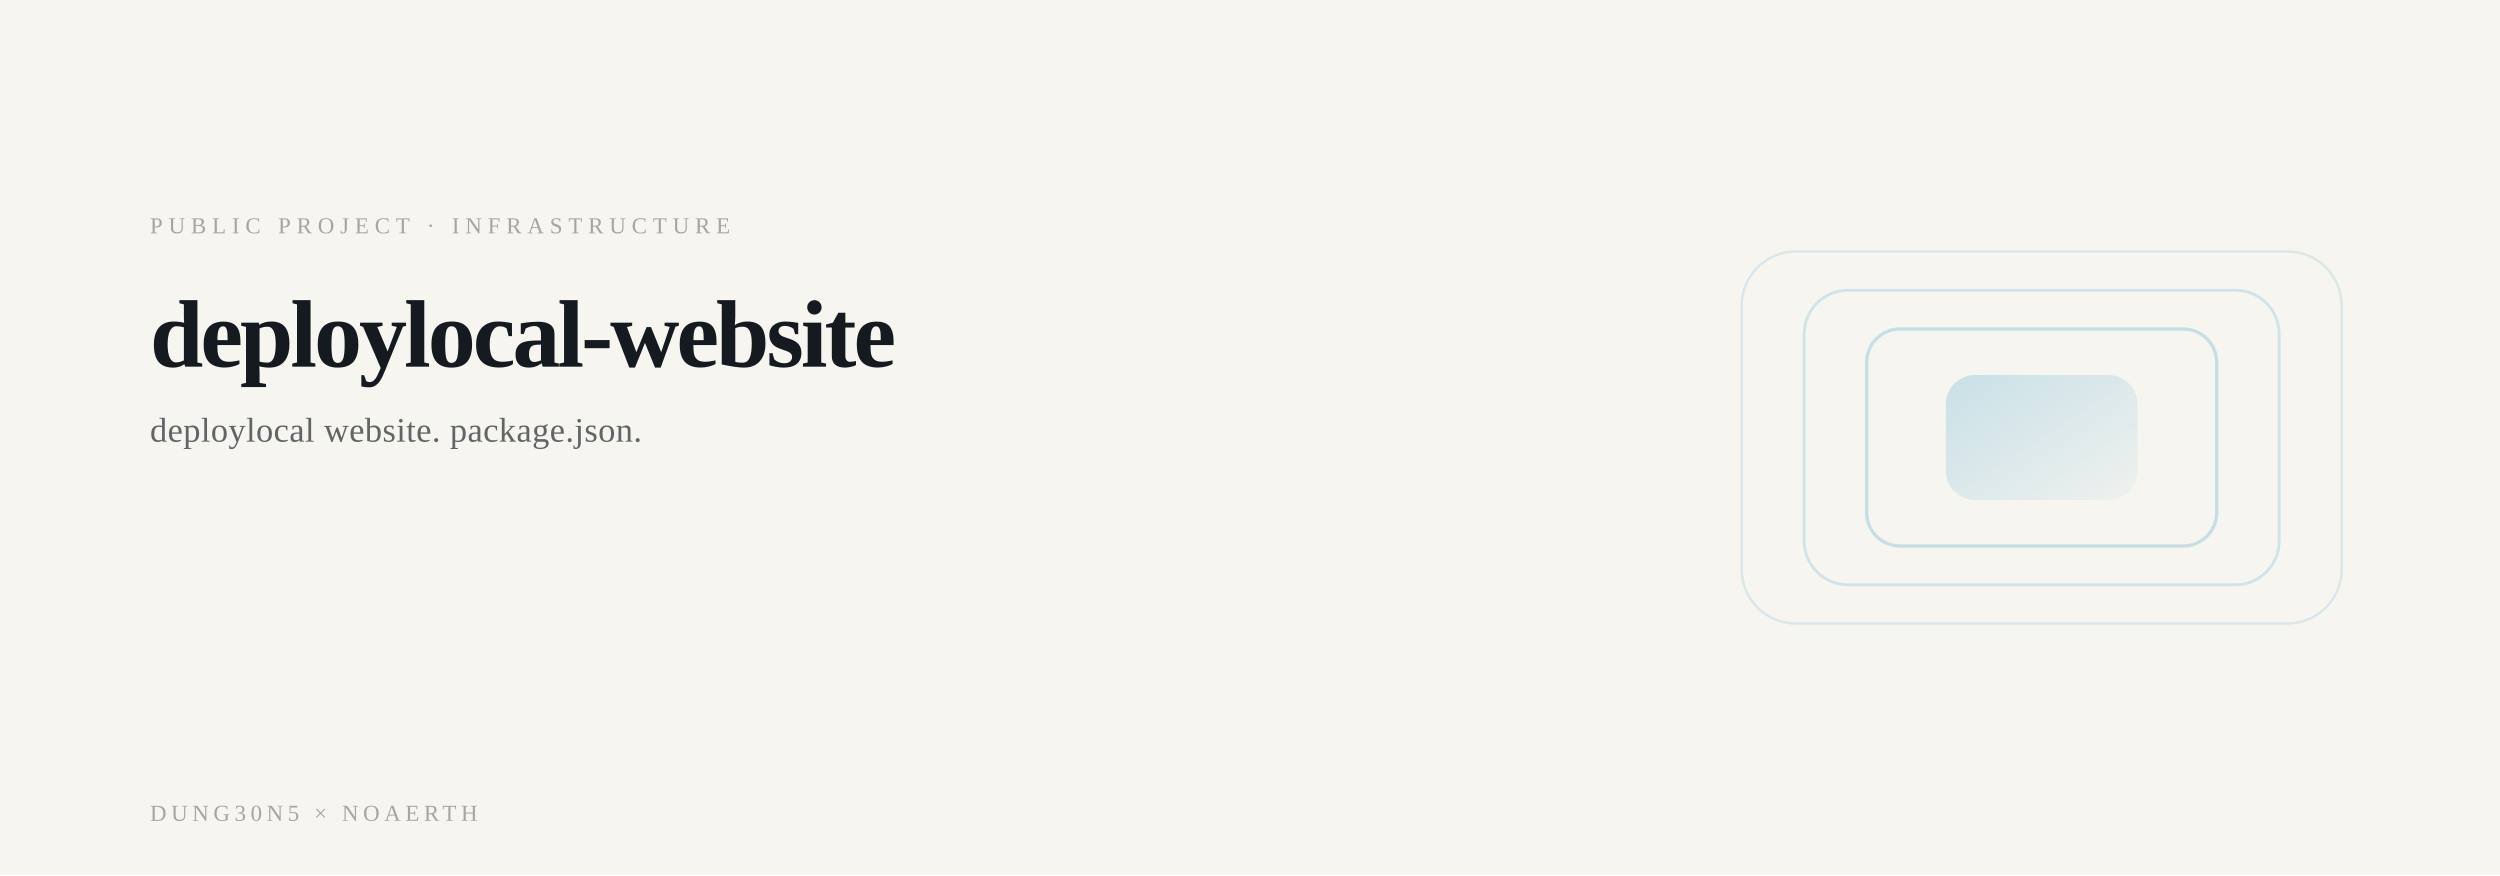
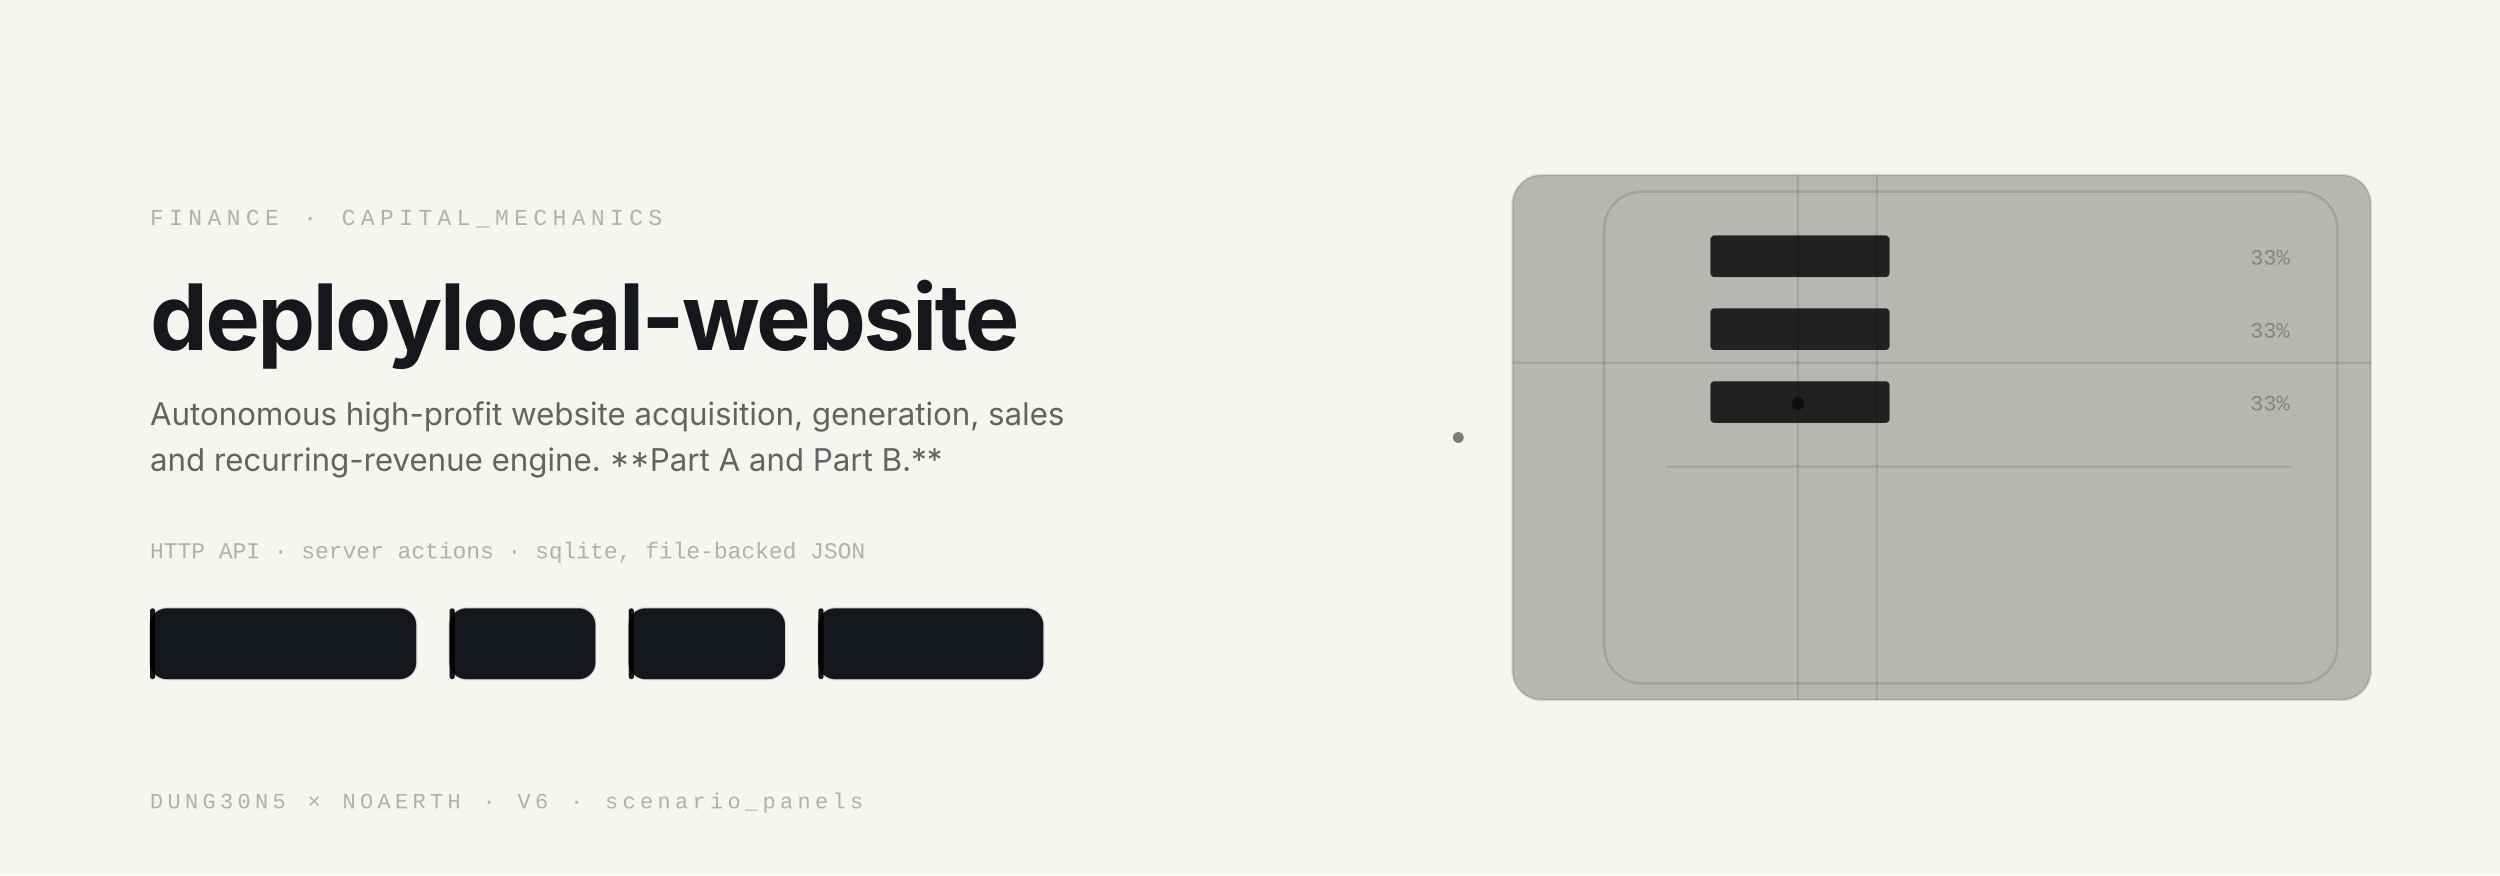
- <svg xmlns="http://www.w3.org/2000/svg" viewBox="0 0 1200 420" width="1200" height="420" role="img" aria-label="deploylocal-website: a service mesh with one coordinating node. Motion depicts nodes advertise capability, a coordinator selects, work converges.">
-   <defs>
-     <linearGradient id="hero-deploylocal-website-light-a" x1="0" y1="0" x2="1" y2="1">
-       <stop offset="0" stop-color="#6fb7d6" stop-opacity="0.85" />
-       <stop offset="1" stop-color="#6fb7d6" stop-opacity="0.15" />
-     </linearGradient>
-   </defs>
+ <svg xmlns="http://www.w3.org/2000/svg" viewBox="0 0 1200 420" width="1200" height="420" role="img" aria-label="deploylocal-website: value enters, allocates across positions, and settles">
  <rect width="1200" height="420" fill="#f7f5f0" />
-   <rect x="896" y="157.92" width="168" height="104.16" rx="16" fill="none" stroke="#6fb7d6" stroke-width="1.60" opacity="0.36" />
-   <rect x="866" y="139.32" width="228" height="141.36" rx="21" fill="none" stroke="#6fb7d6" stroke-width="1.38" opacity="0.29" />
-   <rect x="836" y="120.72" width="288" height="178.56" rx="26" fill="none" stroke="#6fb7d6" stroke-width="1.16" opacity="0.23" />
-   <rect x="934" y="180" width="92" height="60" rx="14" fill="url(#hero-deploylocal-website-light-a)" opacity="0.40" />
-   <text x="72" y="112" fill="#141a205c" font-size="11" letter-spacing="2.8">PUBLIC PROJECT · INFRASTRUCTURE</text>
-   <text x="72" y="176" fill="#141a20" font-size="46" font-weight="660" letter-spacing="-1.4">deploylocal-website</text>
-   <text x="72" y="212" fill="#141a20a8" font-size="16.5" letter-spacing="0.2">deploylocal website. package.json.</text>
-   <rect x="72" y="266" width="106" height="40" rx="9" fill="#141a20" fill-opacity="0.05" stroke="#f4efe424" stroke-width="1.1" opacity="0">
-     <animate attributeName="opacity" from="0" to="1" dur="0.5s" begin="0.50s" fill="freeze" />
-   </rect>
-   <rect x="72" y="266" width="2.5" height="40" rx="1.2" fill="#6fb7d6" opacity="0">
-     <animate attributeName="opacity" from="0" to="0.9" dur="0.5s" begin="0.50s" fill="freeze" />
-   </rect>
-   <text x="125" y="291" fill="#141a20" font-size="11.5" text-anchor="middle" font-family="ui-monospace,SFMono-Regular,Menlo,monospace" opacity="0">advertise<animate attributeName="opacity" from="0" to="1" dur="0.5s" begin="0.65s" fill="freeze" />
-   </text>
-   <rect x="194" y="266" width="106" height="40" rx="9" fill="#141a20" fill-opacity="0.05" stroke="#f4efe424" stroke-width="1.1" opacity="0">
-     <animate attributeName="opacity" from="0" to="1" dur="0.5s" begin="1.00s" fill="freeze" />
-   </rect>
-   <rect x="194" y="266" width="2.5" height="40" rx="1.2" fill="#6fb7d6" opacity="0">
-     <animate attributeName="opacity" from="0" to="0.9" dur="0.5s" begin="1.00s" fill="freeze" />
-   </rect>
-   <text x="247" y="291" fill="#141a20" font-size="11.5" text-anchor="middle" font-family="ui-monospace,SFMono-Regular,Menlo,monospace" opacity="0">select<animate attributeName="opacity" from="0" to="1" dur="0.5s" begin="1.15s" fill="freeze" />
-   </text>
-   <rect x="316" y="266" width="106" height="40" rx="9" fill="#141a20" fill-opacity="0.05" stroke="#f4efe424" stroke-width="1.1" opacity="0">
-     <animate attributeName="opacity" from="0" to="1" dur="0.5s" begin="1.50s" fill="freeze" />
-   </rect>
-   <rect x="316" y="266" width="2.5" height="40" rx="1.2" fill="#6fb7d6" opacity="0">
-     <animate attributeName="opacity" from="0" to="0.9" dur="0.5s" begin="1.50s" fill="freeze" />
-   </rect>
-   <text x="369" y="291" fill="#141a20" font-size="11.5" text-anchor="middle" font-family="ui-monospace,SFMono-Regular,Menlo,monospace" opacity="0">dispatch<animate attributeName="opacity" from="0" to="1" dur="0.5s" begin="1.65s" fill="freeze" />
-   </text>
-   <rect x="438" y="266" width="106" height="40" rx="9" fill="#141a20" fill-opacity="0.05" stroke="#f4efe424" stroke-width="1.1" opacity="0">
-     <animate attributeName="opacity" from="0" to="1" dur="0.5s" begin="2.00s" fill="freeze" />
-   </rect>
-   <rect x="438" y="266" width="2.5" height="40" rx="1.2" fill="#e7c27a" opacity="0">
-     <animate attributeName="opacity" from="0" to="0.9" dur="0.5s" begin="2.00s" fill="freeze" />
-   </rect>
-   <text x="491" y="291" fill="#141a20" font-size="11.5" text-anchor="middle" font-family="ui-monospace,SFMono-Regular,Menlo,monospace" opacity="0">converge<animate attributeName="opacity" from="0" to="1" dur="0.5s" begin="2.15s" fill="freeze" />
-   </text>
-   <text x="72" y="394" fill="#141a205c" font-size="11" letter-spacing="2.2">DUNG30N5 × NOAERTH</text>
+   <text x="72" y="108" font-family="ui-monospace, SFMono-Regular, Menlo, Monaco, Consolas, 'Liberation Mono', monospace" font-size="11" letter-spacing="2.6" fill="#14171c4f">FINANCE · CAPITAL_MECHANICS</text>
+   <text x="72" y="168" font-family="-apple-system, BlinkMacSystemFont, 'Segoe UI', Inter, Helvetica, Arial, sans-serif" font-size="44" font-weight="660" letter-spacing="-1.2" fill="#14171c">deploylocal-website</text>
+   <text x="72" y="204" font-family="-apple-system, BlinkMacSystemFont, 'Segoe UI', Inter, Helvetica, Arial, sans-serif" font-size="15" fill="#14171ca8">Autonomous high-profit website acquisition, generation, sales</text>
+   <text x="72" y="226" font-family="-apple-system, BlinkMacSystemFont, 'Segoe UI', Inter, Helvetica, Arial, sans-serif" font-size="15" fill="#14171ca8">and recurring-revenue engine. **Part A and Part B.**</text>
+   <text x="72" y="268" font-family="ui-monospace, SFMono-Regular, Menlo, Monaco, Consolas, 'Liberation Mono', monospace" font-size="11" fill="#14171c4f">HTTP API · server actions · sqlite, file-backed JSON</text>
+   <rect x="72.0" y="292.0" width="127.8" height="34.0" rx="8" fill="#14171c" stroke="#14171c1f" stroke-width="1.1" />
+   <rect x="72.0" y="292.0" width="2.5" height="34.0" rx="1.2" fill="amber" opacity="0.92" />
+   <text x="135.9" y="314" font-family="ui-monospace, SFMono-Regular, Menlo, Monaco, Consolas, 'Liberation Mono', monospace" font-size="11" fill="#14171c" fill-opacity="0.82" text-anchor="middle">bulk-generate-si</text>
+   <rect x="215.8" y="292.0" width="70.0" height="34.0" rx="8" fill="#14171c" stroke="#14171c1f" stroke-width="1.1" />
+   <rect x="215.8" y="292.0" width="2.5" height="34.0" rx="1.2" fill="amber" opacity="0.92" />
+   <text x="250.8" y="314" font-family="ui-monospace, SFMono-Regular, Menlo, Monaco, Consolas, 'Liberation Mono', monospace" font-size="11" fill="#14171c" fill-opacity="0.82" text-anchor="middle">checkout</text>
+   <rect x="301.8" y="292.0" width="75.0" height="34.0" rx="8" fill="#14171c" stroke="#14171c1f" stroke-width="1.1" />
+   <rect x="301.8" y="292.0" width="2.5" height="34.0" rx="1.2" fill="amber" opacity="0.92" />
+   <text x="339.3" y="314" font-family="ui-monospace, SFMono-Regular, Menlo, Monaco, Consolas, 'Liberation Mono', monospace" font-size="11" fill="#14171c" fill-opacity="0.82" text-anchor="middle">claim-site</text>
+   <rect x="392.8" y="292.0" width="108.0" height="34.0" rx="8" fill="#14171c" stroke="#14171c1f" stroke-width="1.1" />
+   <rect x="392.8" y="292.0" width="2.5" height="34.0" rx="1.2" fill="mint" opacity="0.92" />
+   <text x="446.8" y="314" font-family="ui-monospace, SFMono-Regular, Menlo, Monaco, Consolas, 'Liberation Mono', monospace" font-size="11" fill="#14171c" fill-opacity="0.82" text-anchor="middle">create-checkout</text>
+   <rect x="726.0" y="84.0" width="412.0" height="252.0" rx="14" fill="amber" fill-opacity="0.05" />
+   <line x1="740.0" y1="85.0" x2="1124.0" y2="85.0" stroke="amber" stroke-width="1.6" opacity="0.4" />
+   <rect x="726.0" y="84.0" width="412.0" height="252.0" rx="14" fill="none" stroke="#14171c1f" stroke-width="1.2" />
+   <line x1="863.0" y1="84.0" x2="863.0" y2="336.0" stroke="#14171c1f" stroke-width="1" />
+   <line x1="900.9" y1="84.0" x2="900.9" y2="336.0" stroke="#14171c1f" stroke-width="1" />
+   <line x1="726.0" y1="174.1" x2="1138.0" y2="174.1" stroke="#14171c1f" stroke-width="1" />
+   <circle cx="863.0" cy="193.7" r="3" fill="amber" opacity="0.55" />
+   <rect x="726.0" y="84.0" width="412.0" height="252.0" rx="14" fill="#000" fill-opacity="0.22" />
+   <path d="M1094.0 302.0 h20 M1104.0 292.0 v20" stroke="mint" stroke-width="1.4" opacity="0.6" />
+   <rect x="770" y="92" width="352" height="236" rx="18" fill="none" stroke="#14171c1f" stroke-width="1.2" />
+   <rect x="821.0" y="113.0" width="86.0" height="20.0" rx="2" fill="mint" opacity="0.82" />
+   <text x="1099" y="127" font-family="ui-monospace, SFMono-Regular, Menlo, Monaco, Consolas, 'Liberation Mono', monospace" font-size="10.5" fill="#14171c4f" text-anchor="end">33%</text>
+   <rect x="821.0" y="148.0" width="86.0" height="20.0" rx="2" fill="amber" opacity="0.82" />
+   <text x="1099" y="162" font-family="ui-monospace, SFMono-Regular, Menlo, Monaco, Consolas, 'Liberation Mono', monospace" font-size="10.5" fill="#14171c4f" text-anchor="end">33%</text>
+   <rect x="821.0" y="183.0" width="86.0" height="20.0" rx="2" fill="amber" opacity="0.82" />
+   <text x="1099" y="197" font-family="ui-monospace, SFMono-Regular, Menlo, Monaco, Consolas, 'Liberation Mono', monospace" font-size="10.5" fill="#14171c4f" text-anchor="end">33%</text>
+   <line x1="800" y1="224" x2="1100" y2="224" stroke="#14171c1f" stroke-width="1" />
+   <circle cx="700.0" cy="210.0" r="2.6" fill="amber" opacity="0.5" />
+   <text x="72" y="388" font-family="ui-monospace, SFMono-Regular, Menlo, Monaco, Consolas, 'Liberation Mono', monospace" font-size="10.5" letter-spacing="2.1" fill="#14171c4f">DUNG30N5 × NOAERTH · V6 · scenario_panels</text>
</svg>
